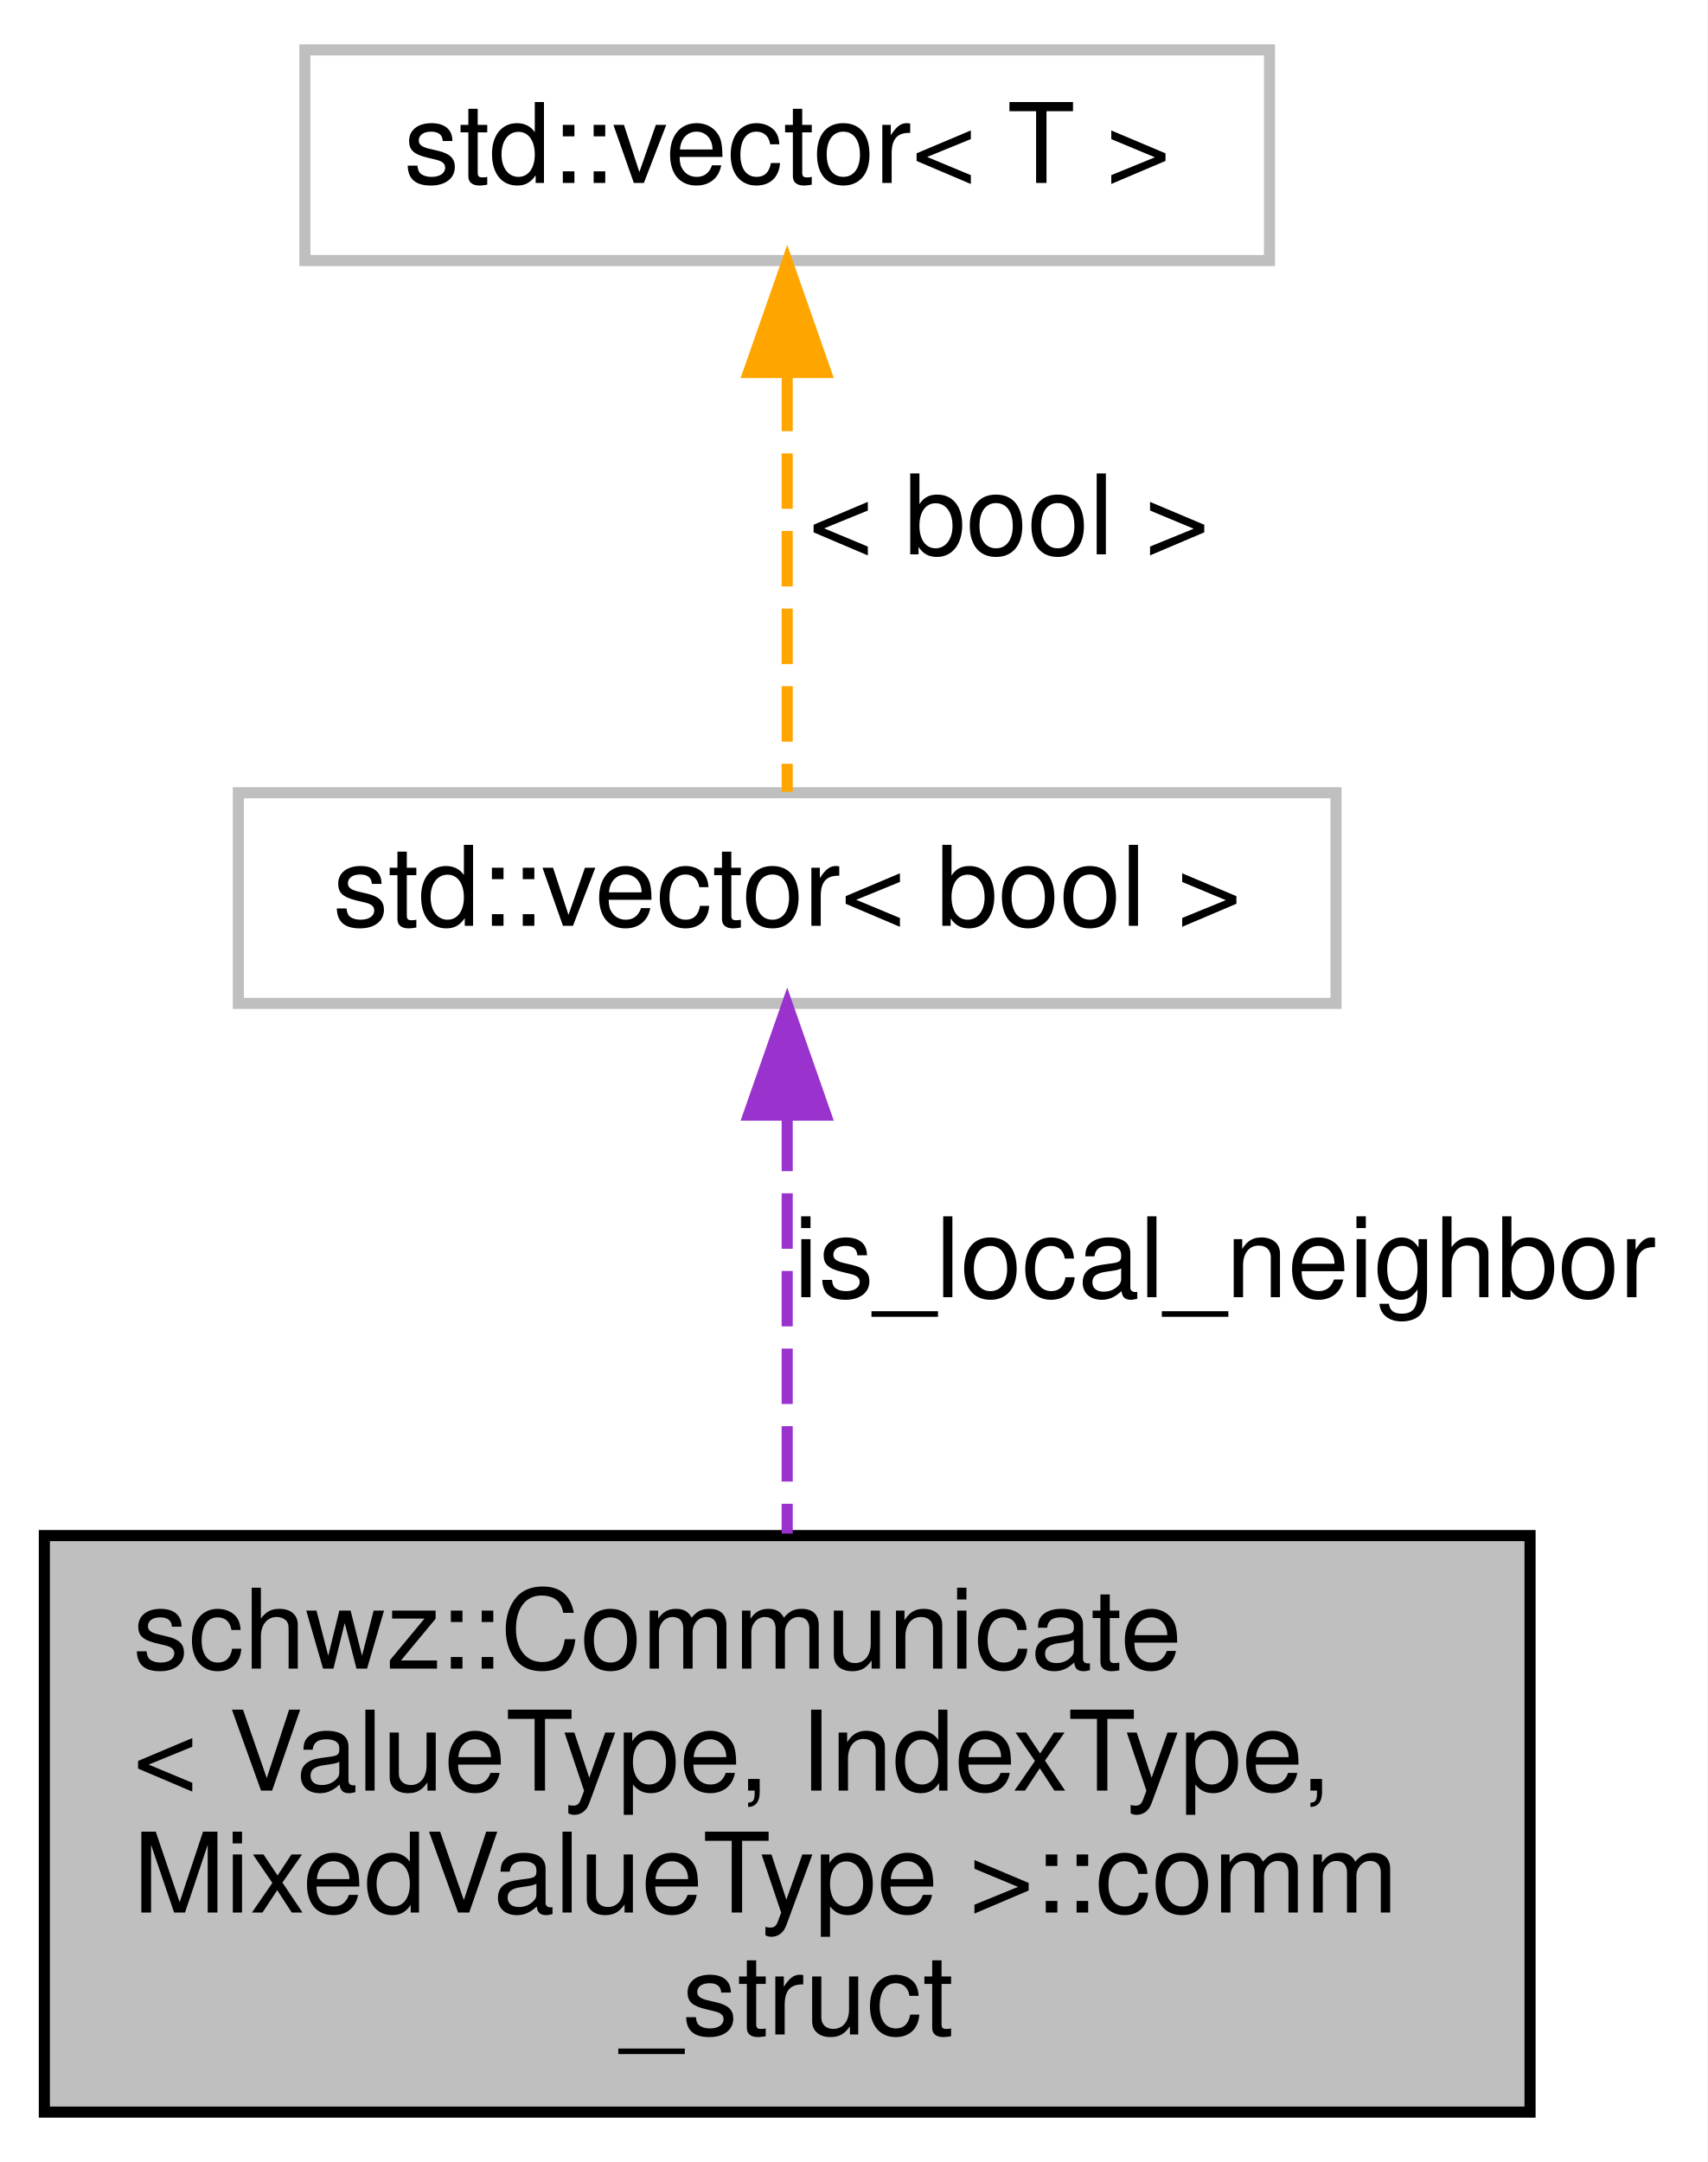
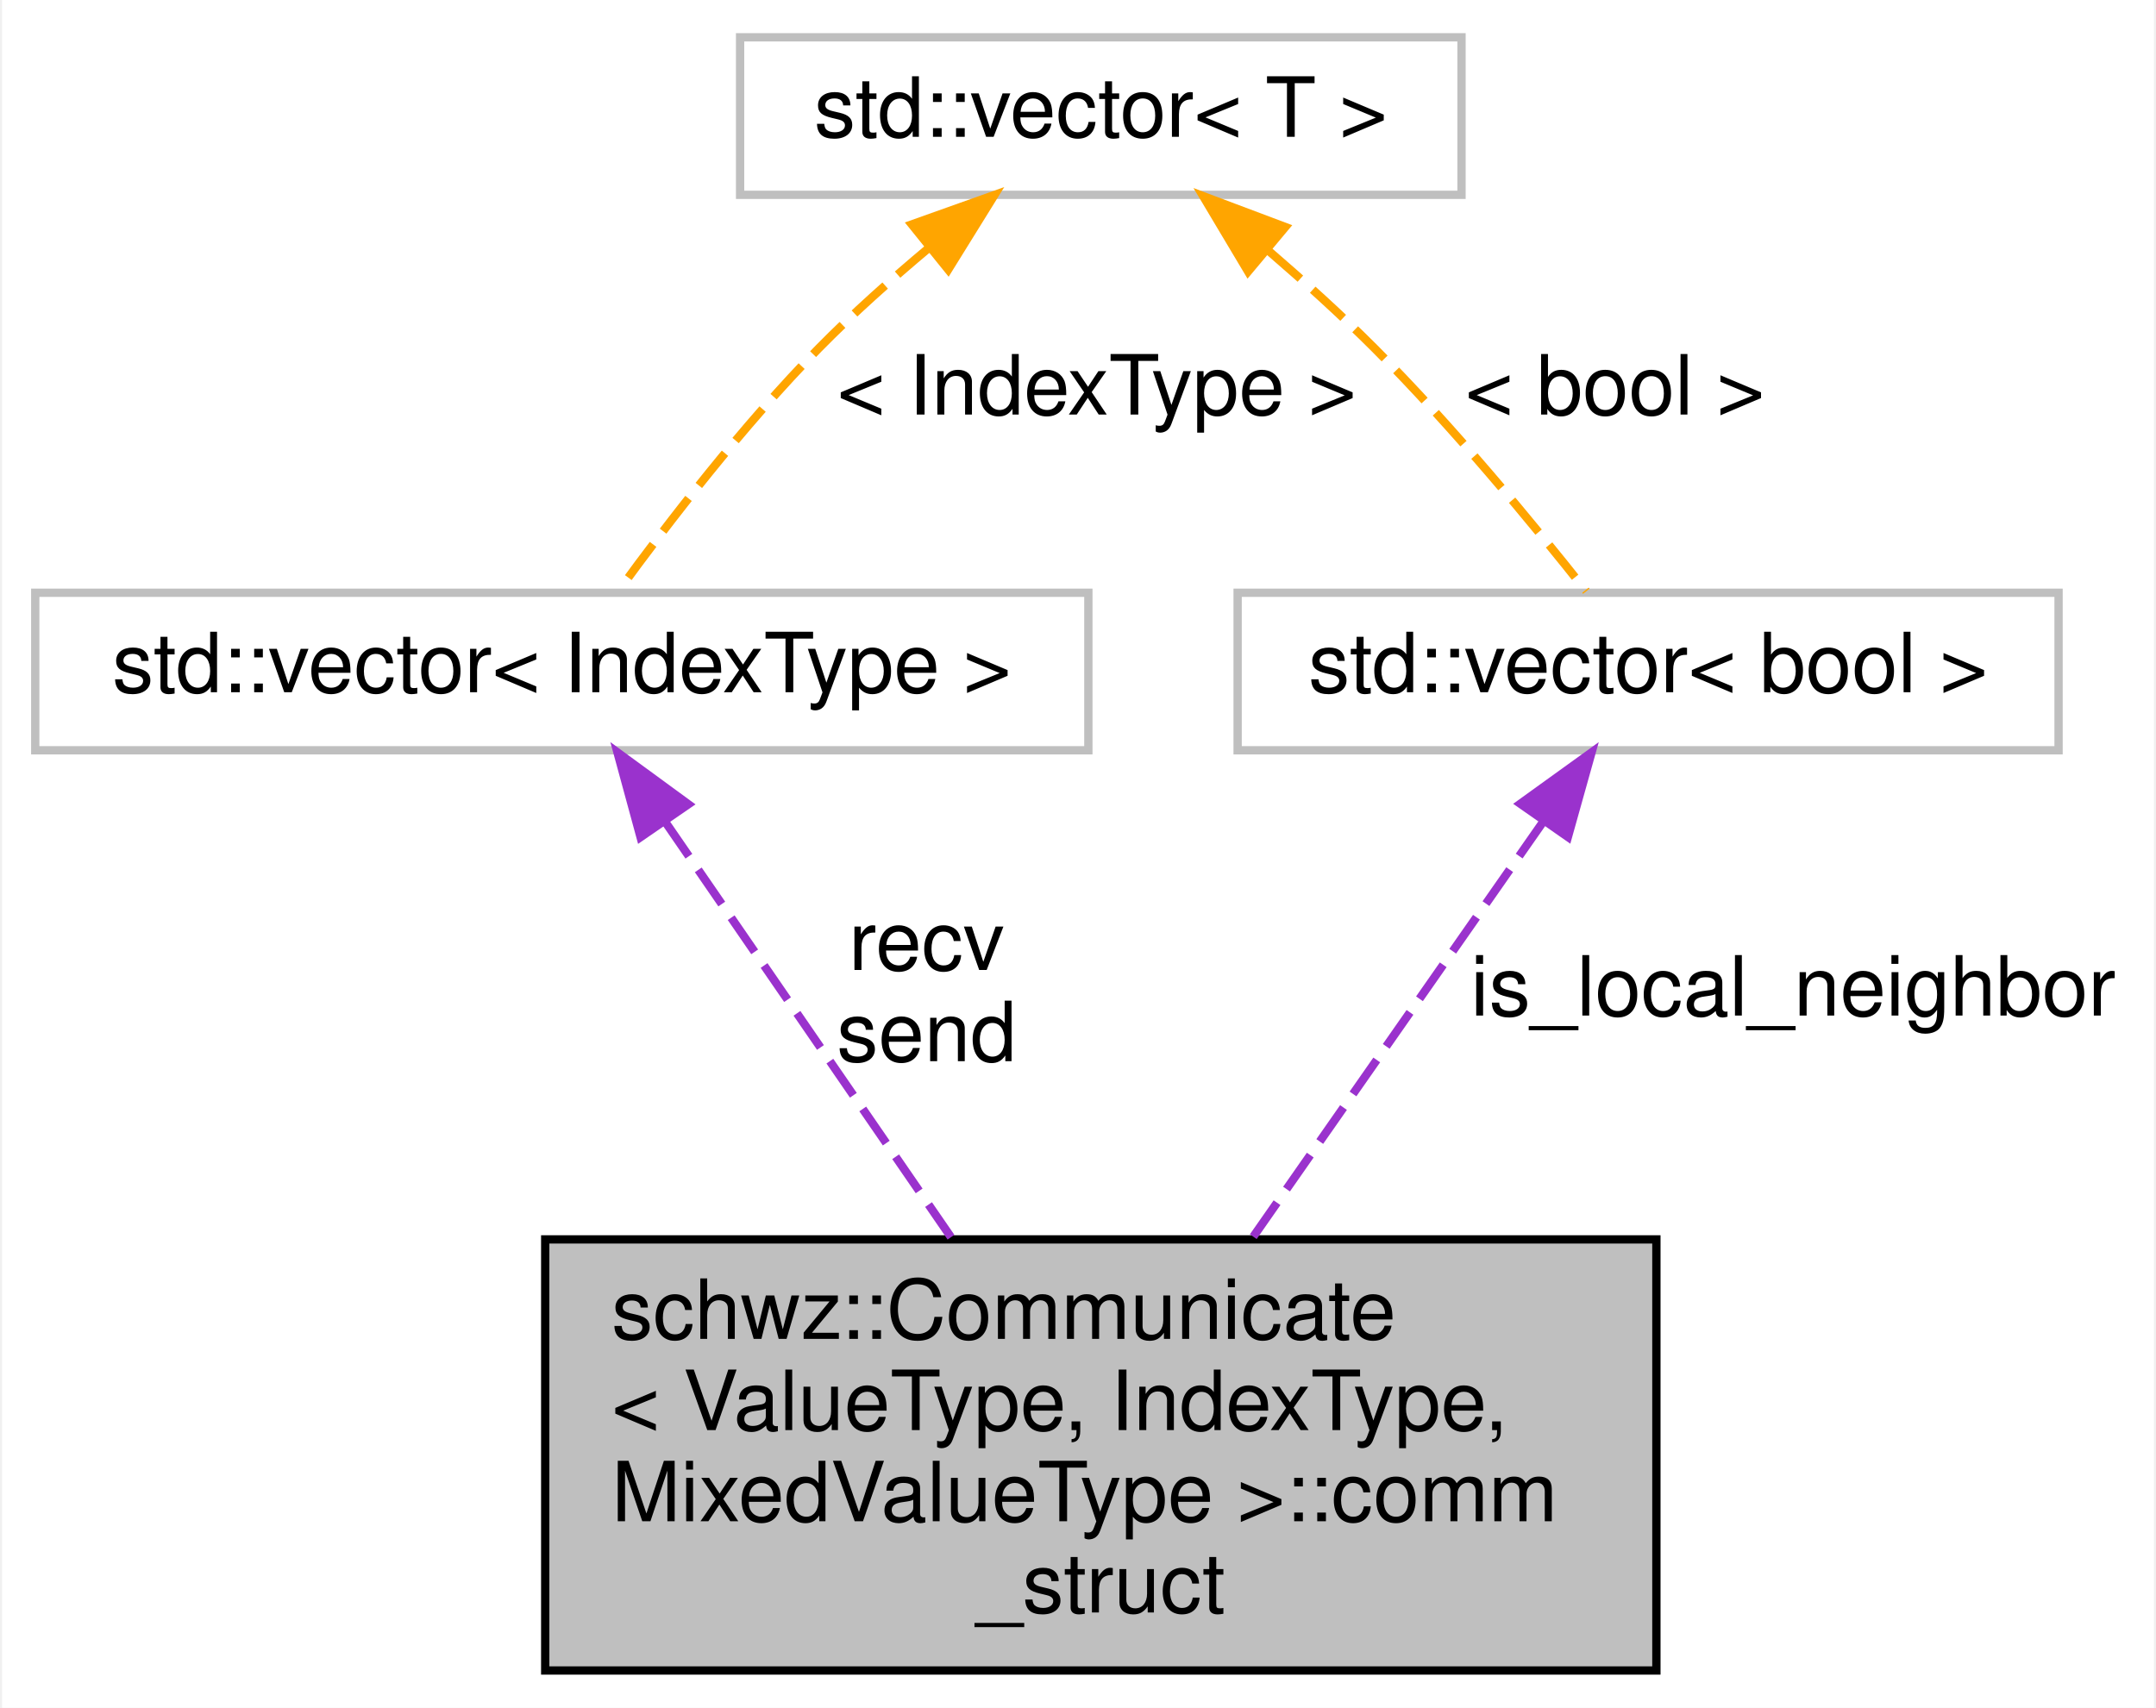
- <svg xmlns="http://www.w3.org/2000/svg" xmlns:xlink="http://www.w3.org/1999/xlink" width="154pt" height="195pt" viewBox="0.00 0.00 154.00 195.00">
-   <g id="graph0" class="graph" transform="scale(1 1) rotate(0) translate(4 191)">
-     <polygon fill="#ffffff" stroke="transparent" points="-4,4 -4,-191 150,-191 150,4 -4,4" />
+ <svg xmlns="http://www.w3.org/2000/svg" xmlns:xlink="http://www.w3.org/1999/xlink" width="260pt" height="206pt" viewBox="0.00 0.00 259.50 206.00">
+   <g id="graph0" class="graph" transform="scale(1 1) rotate(0) translate(4 202)">
+     <polygon fill="#ffffff" stroke="transparent" points="-4,4 -4,-202 255.5,-202 255.5,4 -4,4" />
    <g id="node1" class="node">
-       <polygon fill="#bfbfbf" stroke="#000000" points="0,-.5 0,-52.5 134,-52.5 134,-.5 0,-.5" />
-       <text text-anchor="start" x="8" y="-40.5" font-family="Helvetica,sans-Serif" font-size="10.00" fill="#000000">schwz::Communicate</text>
-       <text text-anchor="start" x="8" y="-29.5" font-family="Helvetica,sans-Serif" font-size="10.00" fill="#000000">&lt; ValueType, IndexType,</text>
-       <text text-anchor="start" x="8" y="-18.5" font-family="Helvetica,sans-Serif" font-size="10.00" fill="#000000"> MixedValueType &gt;::comm</text>
-       <text text-anchor="middle" x="67" y="-7.5" font-family="Helvetica,sans-Serif" font-size="10.00" fill="#000000">_struct</text>
+       <polygon fill="#bfbfbf" stroke="#000000" points="61.5,-.5 61.5,-52.5 195.5,-52.5 195.5,-.5 61.5,-.5" />
+       <text text-anchor="start" x="69.5" y="-40.5" font-family="Helvetica,sans-Serif" font-size="10.00" fill="#000000">schwz::Communicate</text>
+       <text text-anchor="start" x="69.5" y="-29.5" font-family="Helvetica,sans-Serif" font-size="10.00" fill="#000000">&lt; ValueType, IndexType,</text>
+       <text text-anchor="start" x="69.5" y="-18.5" font-family="Helvetica,sans-Serif" font-size="10.00" fill="#000000"> MixedValueType &gt;::comm</text>
+       <text text-anchor="middle" x="128.5" y="-7.5" font-family="Helvetica,sans-Serif" font-size="10.00" fill="#000000">_struct</text>
    </g>
    <g id="node2" class="node">
-       <polygon fill="#ffffff" stroke="#bfbfbf" points="17.5,-100.5 17.5,-119.5 116.5,-119.5 116.5,-100.5 17.5,-100.5" />
-       <text text-anchor="middle" x="67" y="-107.5" font-family="Helvetica,sans-Serif" font-size="10.00" fill="#000000">std::vector&lt; bool &gt;</text>
+       <polygon fill="#ffffff" stroke="#bfbfbf" points="0,-111.5 0,-130.5 127,-130.5 127,-111.5 0,-111.5" />
+       <text text-anchor="middle" x="63.5" y="-118.5" font-family="Helvetica,sans-Serif" font-size="10.00" fill="#000000">std::vector&lt; IndexType &gt;</text>
    </g>
    <g id="edge1" class="edge">
-       <path fill="none" stroke="#9a32cd" stroke-dasharray="5,2" d="M67,-90.368C67,-79.123 67,-64.868 67,-52.68" />
-       <polygon fill="#9a32cd" stroke="#9a32cd" points="63.5,-90.421 67,-100.421 70.5,-90.421 63.5,-90.421" />
-       <text text-anchor="middle" x="106.5" y="-74" font-family="Helvetica,sans-Serif" font-size="10.00" fill="#000000"> is_local_neighbor</text>
+       <path fill="none" stroke="#9a32cd" stroke-dasharray="5,2" d="M75.991,-102.84C85.757,-88.641 99.47,-68.705 110.433,-52.767" />
+       <polygon fill="#9a32cd" stroke="#9a32cd" points="72.995,-101.02 70.211,-111.243 78.762,-104.987 72.995,-101.02" />
+       <text text-anchor="middle" x="107.5" y="-85" font-family="Helvetica,sans-Serif" font-size="10.00" fill="#000000"> recv</text>
+       <text text-anchor="middle" x="107.5" y="-74" font-family="Helvetica,sans-Serif" font-size="10.00" fill="#000000">send</text>
    </g>
    <g id="node3" class="node">
      <g id="a_node3">
        <a xlink:title="STL class. ">
-           <polygon fill="#ffffff" stroke="#bfbfbf" points="23.5,-167.5 23.5,-186.5 110.5,-186.5 110.5,-167.5 23.5,-167.5" />
-           <text text-anchor="middle" x="67" y="-174.5" font-family="Helvetica,sans-Serif" font-size="10.00" fill="#000000">std::vector&lt; T &gt;</text>
+           <polygon fill="#ffffff" stroke="#bfbfbf" points="85,-178.5 85,-197.5 172,-197.5 172,-178.5 85,-178.5" />
+           <text text-anchor="middle" x="128.5" y="-185.5" font-family="Helvetica,sans-Serif" font-size="10.00" fill="#000000">std::vector&lt; T &gt;</text>
        </a>
      </g>
    </g>
    <g id="edge2" class="edge">
-       <path fill="none" stroke="#ffa500" stroke-dasharray="5,2" d="M67,-157.108C67,-144.714 67,-129.326 67,-119.582" />
-       <polygon fill="#ffa500" stroke="#ffa500" points="63.5,-157.4 67,-167.4 70.5,-157.401 63.5,-157.4" />
-       <text text-anchor="middle" x="87" y="-141" font-family="Helvetica,sans-Serif" font-size="10.00" fill="#000000"> &lt; bool &gt;</text>
+       <path fill="none" stroke="#ffa500" stroke-dasharray="5,2" d="M107.797,-172.123C103.256,-168.324 98.587,-164.158 94.5,-160 85.406,-150.747 76.326,-138.948 70.366,-130.763" />
+       <polygon fill="#ffa500" stroke="#ffa500" points="105.701,-174.929 115.681,-178.485 110.097,-169.481 105.701,-174.929" />
+       <text text-anchor="middle" x="128" y="-152" font-family="Helvetica,sans-Serif" font-size="10.00" fill="#000000"> &lt; IndexType &gt;</text>
+     </g>
+     <g id="node4" class="node">
+       <polygon fill="#ffffff" stroke="#bfbfbf" points="145,-111.5 145,-130.5 244,-130.5 244,-111.5 145,-111.5" />
+       <text text-anchor="middle" x="194.5" y="-118.5" font-family="Helvetica,sans-Serif" font-size="10.00" fill="#000000">std::vector&lt; bool &gt;</text>
+     </g>
+     <g id="edge4" class="edge">
+       <path fill="none" stroke="#ffa500" stroke-dasharray="5,2" d="M148.805,-171.683C153.115,-167.971 157.553,-163.952 161.5,-160 170.901,-150.586 180.615,-138.815 187.047,-130.68" />
+       <polygon fill="#ffa500" stroke="#ffa500" points="146.261,-169.248 140.835,-178.348 150.752,-174.618 146.261,-169.248" />
+       <text text-anchor="middle" x="190.5" y="-152" font-family="Helvetica,sans-Serif" font-size="10.00" fill="#000000"> &lt; bool &gt;</text>
+     </g>
+     <g id="edge3" class="edge">
+       <path fill="none" stroke="#9a32cd" stroke-dasharray="5,2" d="M181.817,-102.84C171.9,-88.641 157.977,-68.705 146.845,-52.767" />
+       <polygon fill="#9a32cd" stroke="#9a32cd" points="179.09,-105.048 187.685,-111.243 184.829,-101.04 179.09,-105.048" />
+       <text text-anchor="middle" x="212" y="-79.5" font-family="Helvetica,sans-Serif" font-size="10.00" fill="#000000"> is_local_neighbor</text>
    </g>
  </g>
</svg>
